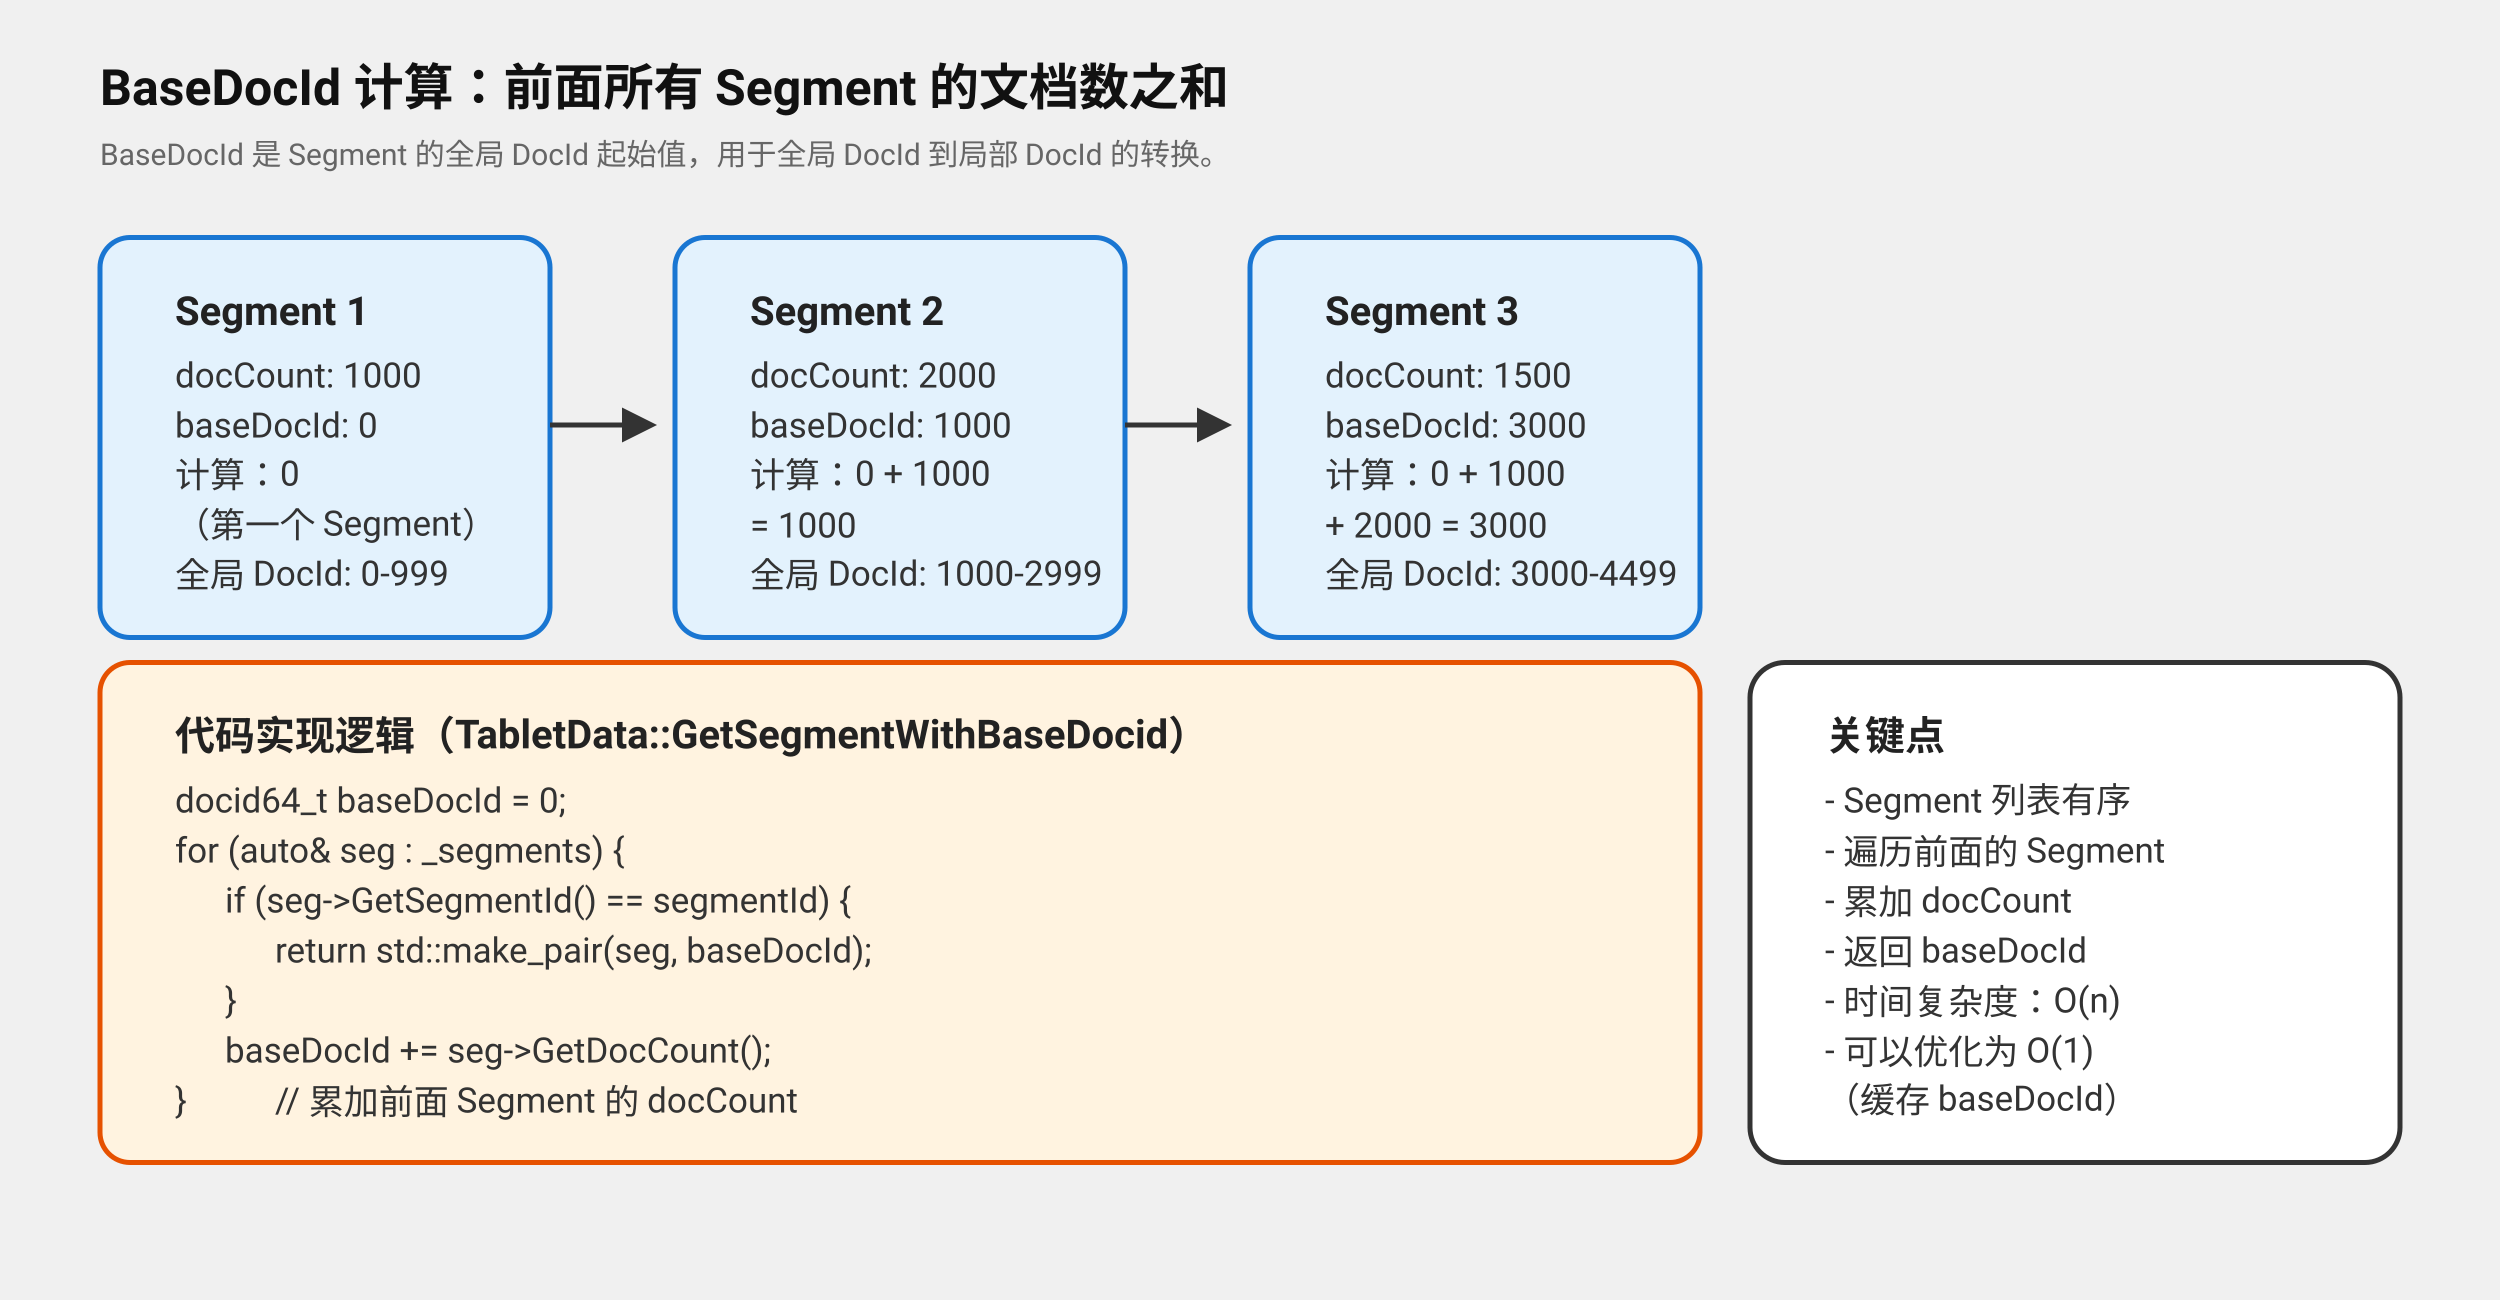
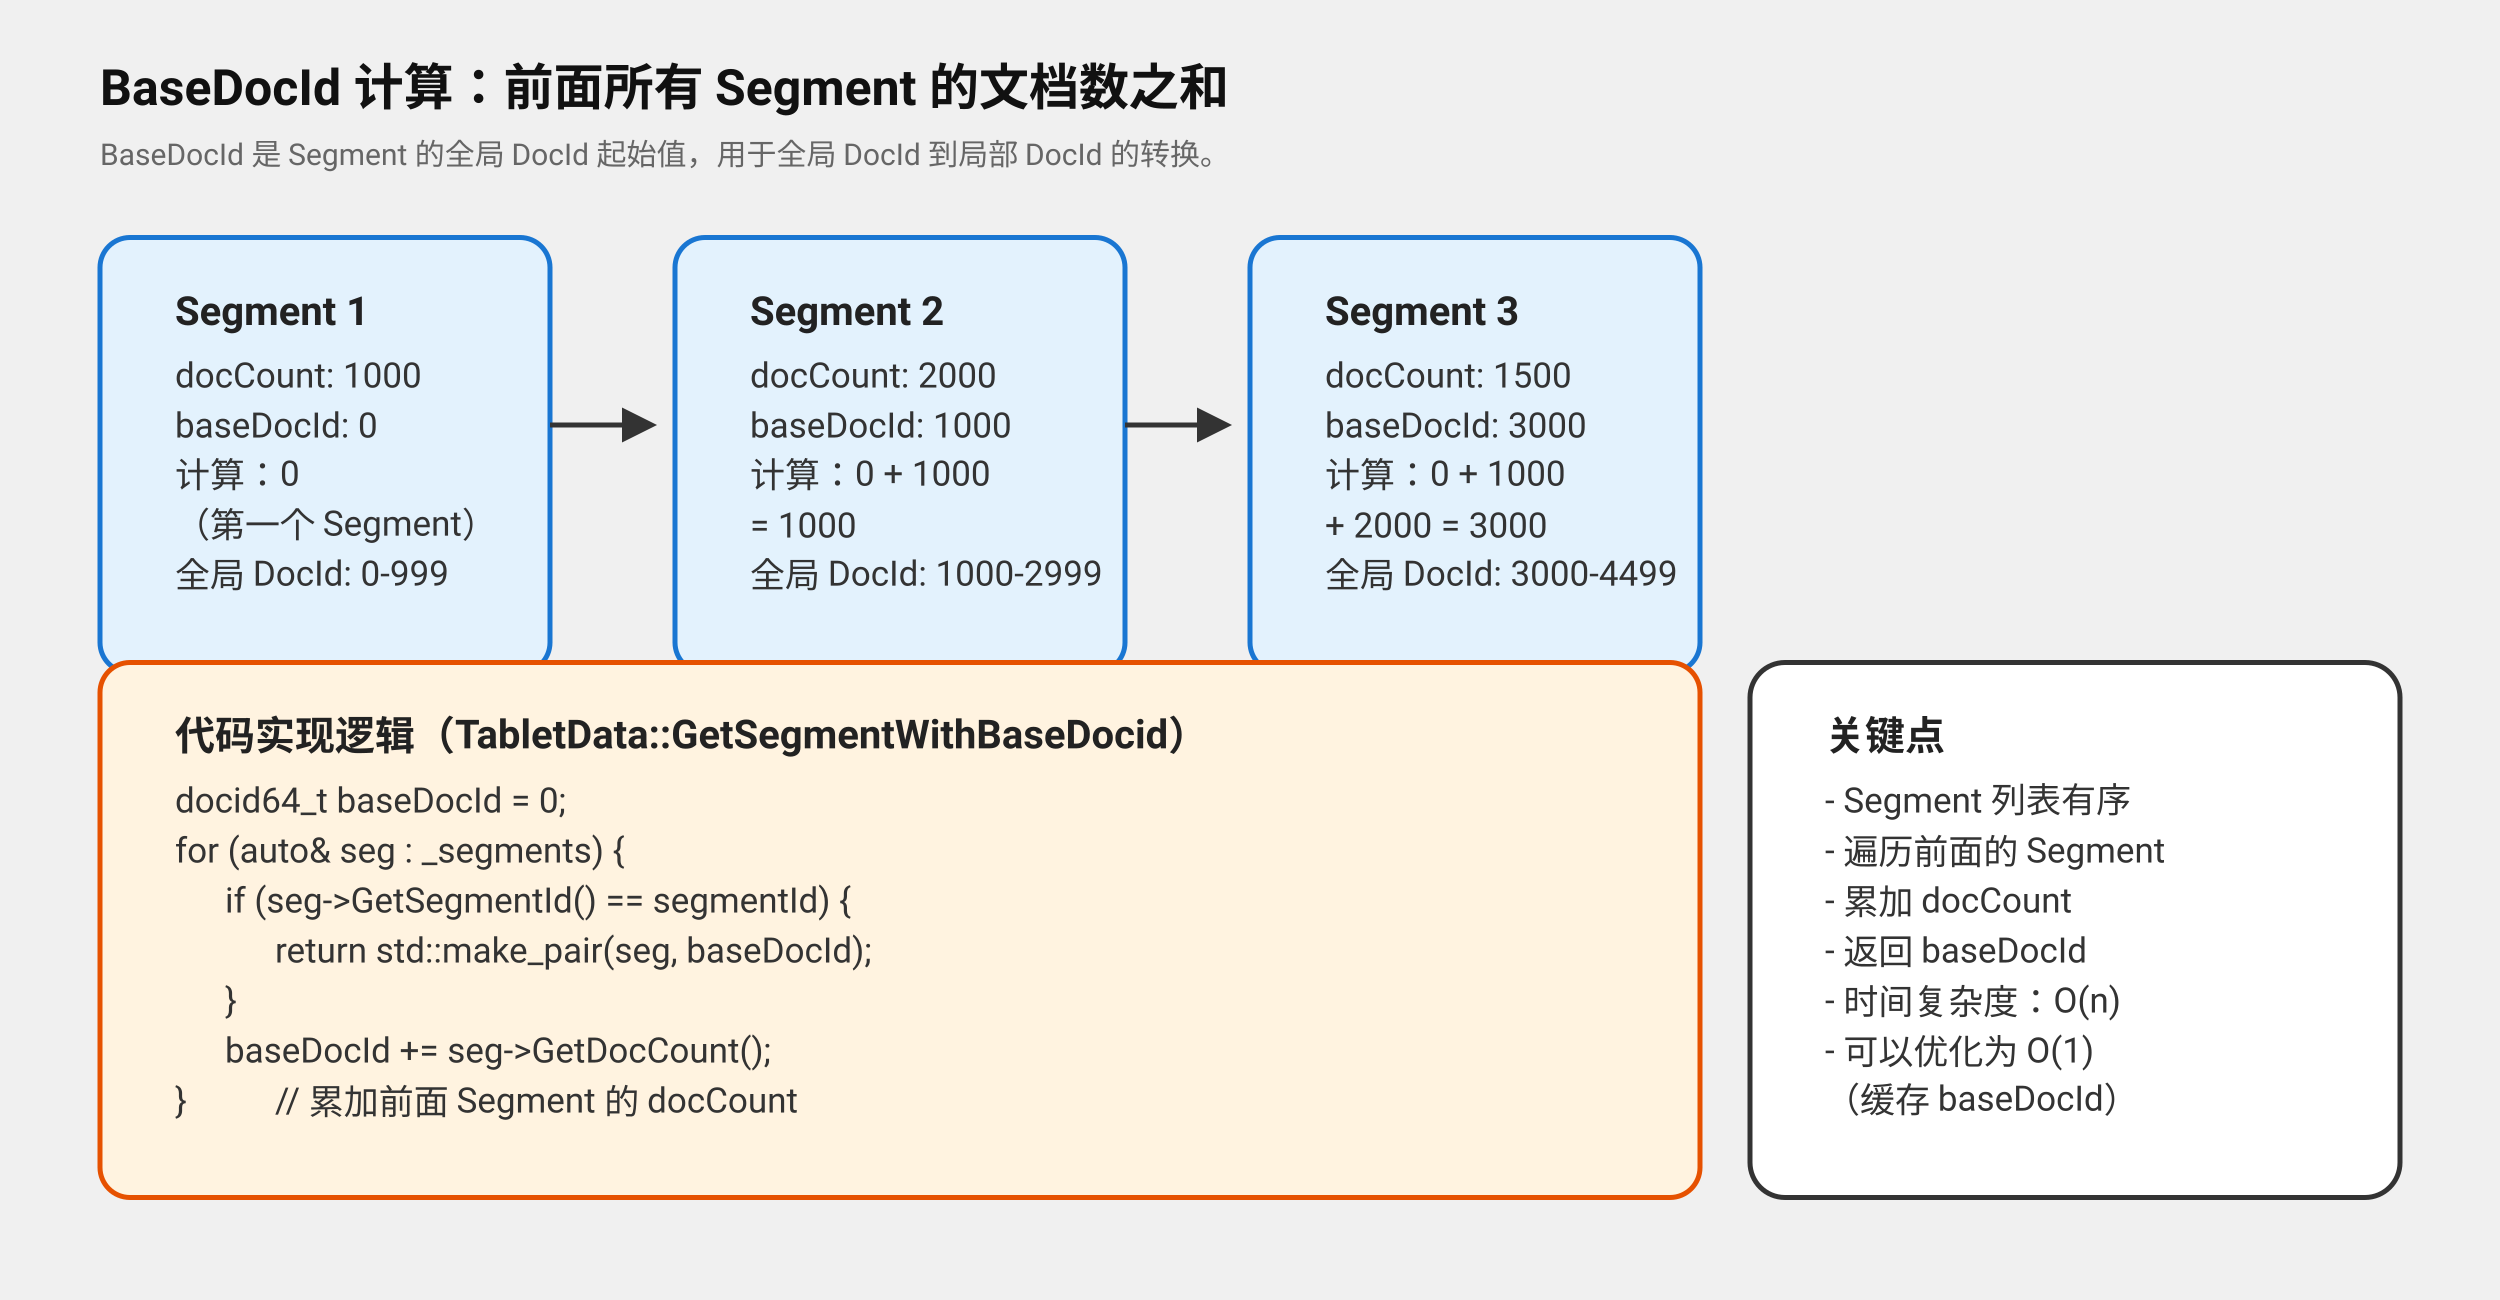
<svg xmlns="http://www.w3.org/2000/svg" viewBox="0 0 1000 520">
  <defs>
    <style>
      .box{fill:#fff;stroke:#333;stroke-width:2;rx:14}
      .title{font:700 20px -apple-system,BlinkMacSystemFont,"Segoe UI",Roboto,Arial;fill:#111}
      .h{font:600 16px -apple-system,BlinkMacSystemFont,"Segoe UI",Roboto,Arial;fill:#222}
      .t{font:14px -apple-system,BlinkMacSystemFont,"Segoe UI",Roboto,Arial;fill:#333}
      .muted{font:12px -apple-system,BlinkMacSystemFont,"Segoe UI",Roboto,Arial;fill:#666}
      .arrow{stroke:#333;stroke-width:2;fill:none;marker-end:url(#m)}
      .segment{fill:#e3f2fd;stroke:#1976d2;stroke-width:2;rx:12}
      .calc{fill:#fff3e0;stroke:#e65100;stroke-width:2;rx:12}
    </style>
    <marker id="m" viewBox="0 0 10 10" refX="8" refY="5" markerWidth="7" markerHeight="7" orient="auto-start-reverse">
      <path d="M 0 0 L 10 5 L 0 10 z" fill="#333" />
    </marker>
  </defs>
  <text class="title" x="40" y="42">BaseDocId 计算：前面所有 Segment 的文档数之和</text>
  <text class="muted" x="40" y="66">BaseDocId 是 Segment 的全局 DocId 起始值，用于全局 DocId 到局部 DocId 的转换。</text>
-   <rect class="segment" x="40" y="95" width="180" height="160.0" />
+   <rect class="segment" x="40" y="95" width="180" height="174.0" />
  <text class="h" x="70" y="130">Segment 1</text>
  <text class="t" x="70" y="155">docCount: 1000</text>
  <text class="t" x="70" y="175">baseDocId: 0</text>
  <text class="t" x="70" y="195">计算：0</text>
  <text class="t" x="70" y="215">（第一个 Segment）</text>
  <text class="t" x="70" y="235">全局 DocId: 0-999</text>
  <path class="arrow" d="M 220 170 L 260 170" />
-   <rect class="segment" x="270" y="95" width="180" height="160.0" />
+   <rect class="segment" x="270" y="95" width="180" height="174.0" />
  <text class="h" x="300" y="130">Segment 2</text>
  <text class="t" x="300" y="155">docCount: 2000</text>
  <text class="t" x="300" y="175">baseDocId: 1000</text>
  <text class="t" x="300" y="195">计算：0 + 1000</text>
  <text class="t" x="300" y="215">= 1000</text>
  <text class="t" x="300" y="235">全局 DocId: 1000-2999</text>
  <path class="arrow" d="M 450 170 L 490 170" />
-   <rect class="segment" x="500" y="95" width="180" height="160.0" />
+   <rect class="segment" x="500" y="95" width="180" height="174.0" />
  <text class="h" x="530" y="130">Segment 3</text>
  <text class="t" x="530" y="155">docCount: 1500</text>
  <text class="t" x="530" y="175">baseDocId: 3000</text>
  <text class="t" x="530" y="195">计算：0 + 1000</text>
  <text class="t" x="530" y="215">+ 2000 = 3000</text>
  <text class="t" x="530" y="235">全局 DocId: 3000-4499</text>
-   <rect class="calc" x="40" y="265" width="640" height="200" />
+   <rect class="calc" x="40" y="265" width="640" height="214.0" />
  <text class="h" x="70" y="300">代码实现逻辑（TabletData::GetSegmentWithBaseDocid）</text>
  <text class="t" x="70" y="325">docid64_t baseDocId = 0;</text>
  <text class="t" x="70" y="345">for (auto&amp; seg : _segments) {</text>
  <text class="t" x="90" y="365">    if (seg-&gt;GetSegmentId() == segmentId) {</text>
  <text class="t" x="110" y="385">        return std::make_pair(seg, baseDocId);</text>
  <text class="t" x="90" y="405">    }</text>
  <text class="t" x="90" y="425">    baseDocId += seg-&gt;GetDocCount();</text>
  <text class="t" x="110" y="445">    // 累加前面 Segment 的 docCount</text>
  <text class="t" x="70" y="445">}</text>
-   <rect class="box" x="700" y="265" width="260" height="200" />
+   <rect class="box" x="700" y="265" width="260" height="214.0" />
  <text class="h" x="730" y="300">关键点</text>
  <text class="t" x="730" y="325">- Segment 列表有序</text>
  <text class="t" x="730" y="345">- 遍历前面的 Segment</text>
  <text class="t" x="730" y="365">- 累加 docCount</text>
  <text class="t" x="730" y="385">- 返回 baseDocId</text>
  <text class="t" x="730" y="405">- 时间复杂度：O(n)</text>
  <text class="t" x="730" y="425">- 可以优化为 O(1)</text>
  <text class="t" x="730" y="445">（缓存 baseDocId）</text>
</svg>
